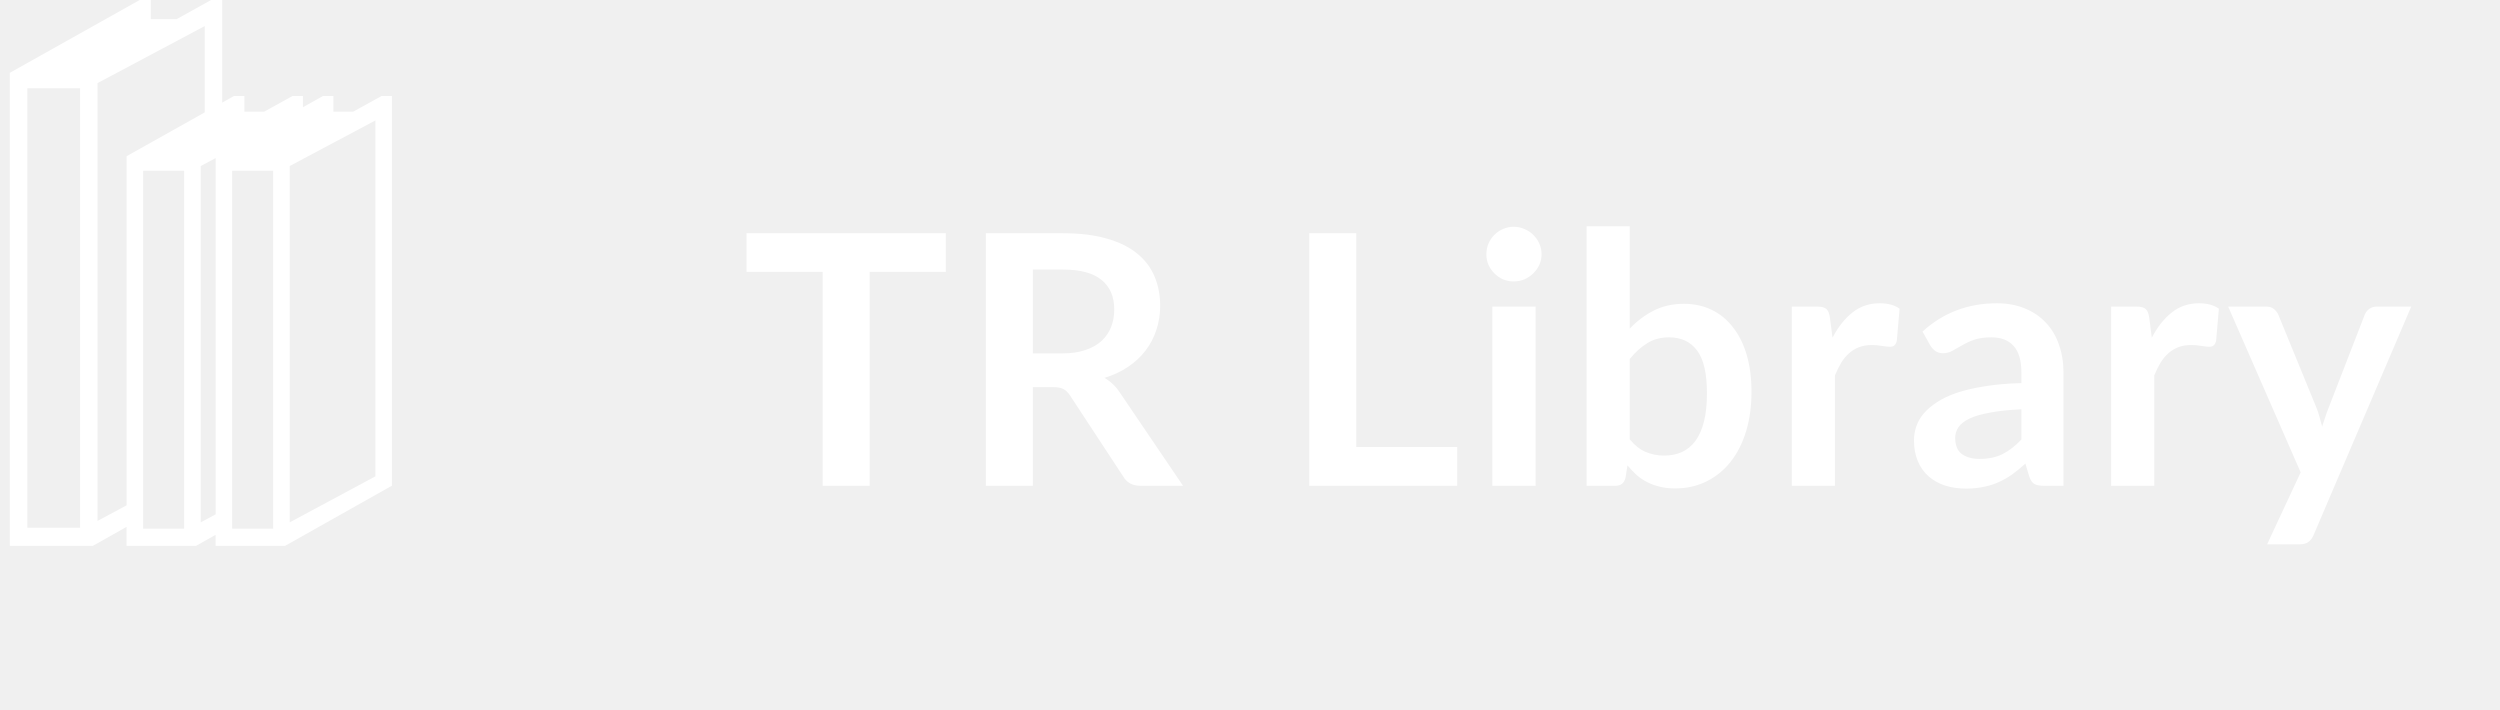
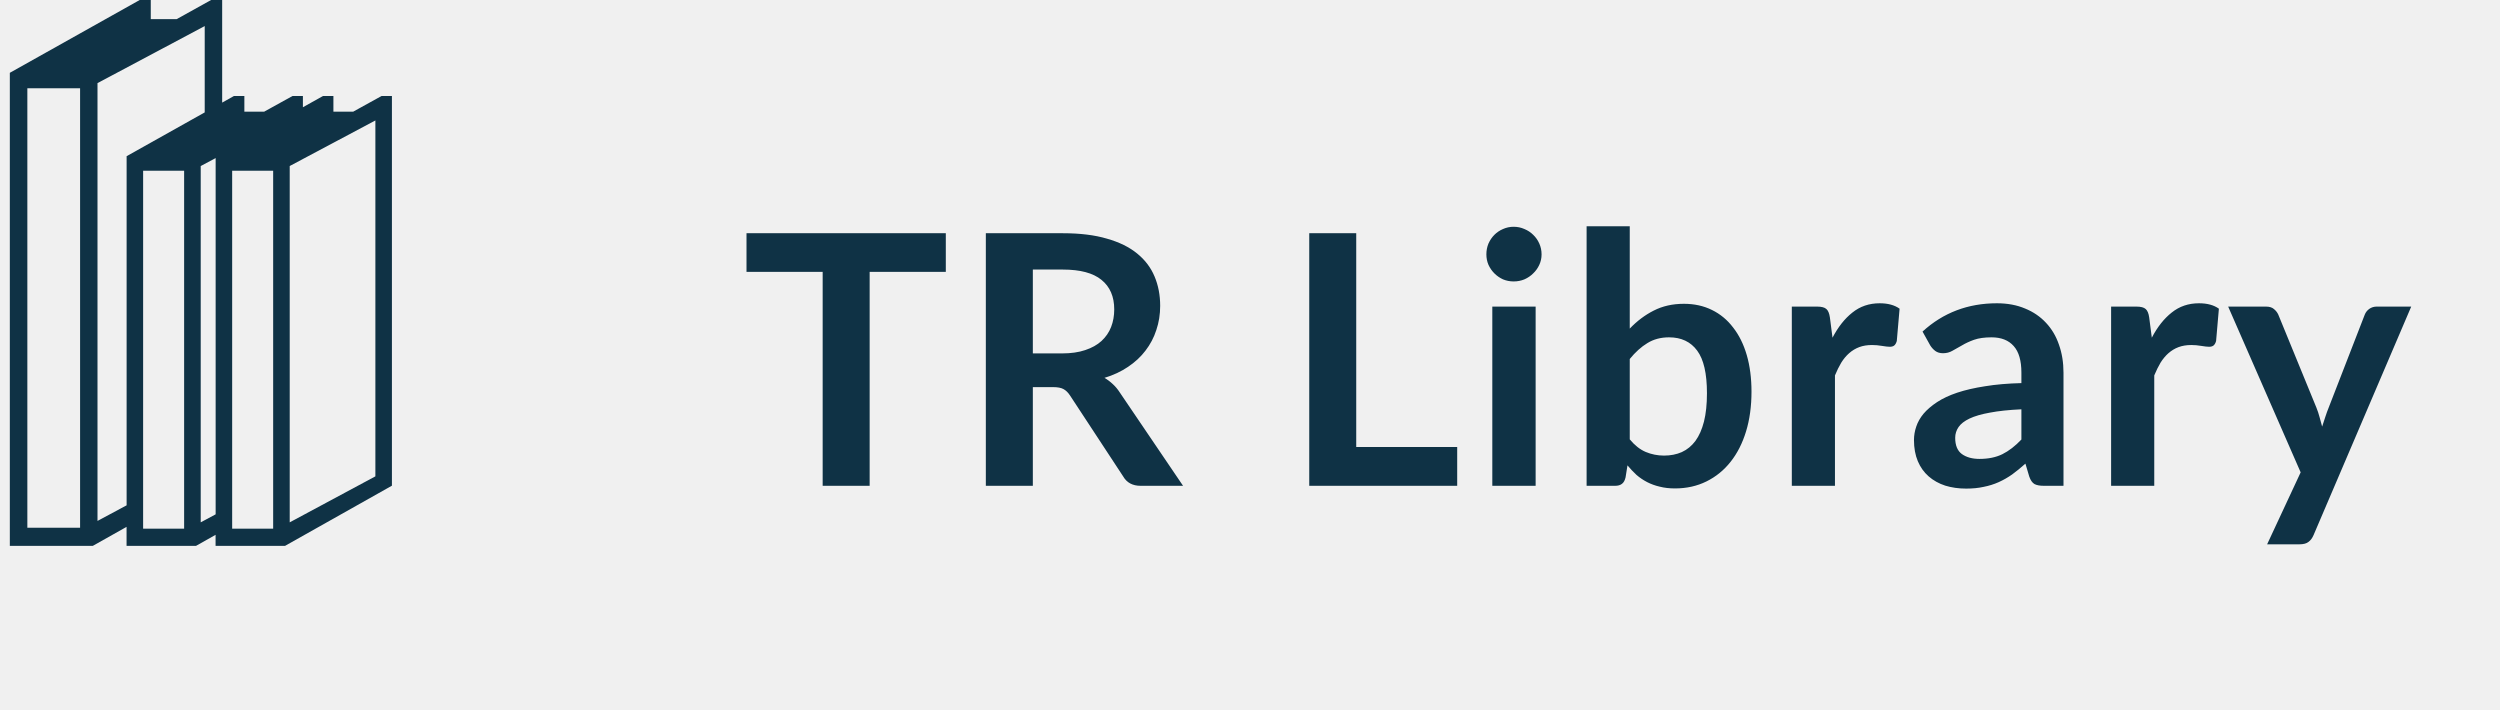
<svg xmlns="http://www.w3.org/2000/svg" width="229" height="65" viewBox="0 0 229 65" fill="none">
  <g clip-path="url(#clip0_54_1578)">
-     <path d="M34.95 8.793L32.358 10.226H30.54V8.793H29.587L27.746 9.824V8.793H26.795L24.203 10.226H22.384V8.793H21.431L20.351 9.399V0H19.337L16.186 1.751H13.811V0H12.796L1.198 6.502L0.9 6.67V50H8.503L11.593 48.261V50H17.957L19.747 48.99V50H26.112L35.9 44.489V8.793H34.95ZM34.385 11.033V43.634L26.538 47.847V15.207L34.385 11.033ZM25.021 15.637V48.429H21.266V15.637H25.021ZM13.111 15.637H16.866V48.429H13.11L13.111 15.637ZM2.505 48.343V8.087H7.336V48.343H2.505ZM11.598 14.307V46.287L8.931 47.717V7.613L18.752 2.388V10.296L11.598 14.307ZM18.386 47.847V15.207L19.753 14.48V47.112L18.386 47.847Z" fill="white" />
+     <path d="M34.95 8.793L32.358 10.226H30.54V8.793H29.587L27.746 9.824V8.793H26.795L24.203 10.226H22.384V8.793H21.431L20.351 9.399V0H19.337L16.186 1.751H13.811V0H12.796L1.198 6.502L0.9 6.67V50H8.503L11.593 48.261V50H17.957L19.747 48.99V50H26.112L35.9 44.489V8.793H34.95ZM34.385 11.033V43.634L26.538 47.847V15.207L34.385 11.033ZM25.021 15.637V48.429H21.266V15.637H25.021ZM13.111 15.637H16.866V48.429H13.11L13.111 15.637ZM2.505 48.343V8.087H7.336V48.343H2.505ZM11.598 14.307V46.287L8.931 47.717V7.613L18.752 2.388V10.296L11.598 14.307ZM18.386 47.847V15.207L19.753 14.48V47.112L18.386 47.847Z" fill="#0F3245" />
  </g>
-   <path d="M86.636 24.9H79.66V44.5H75.356V24.9H68.38V21.364H86.636V24.9ZM97.296 32.372C98.106 32.372 98.81 32.271 99.407 32.068C100.016 31.865 100.512 31.588 100.896 31.236C101.29 30.873 101.584 30.447 101.776 29.956C101.968 29.465 102.064 28.927 102.064 28.34C102.064 27.167 101.674 26.265 100.896 25.636C100.128 25.007 98.949 24.692 97.359 24.692H94.608V32.372H97.296ZM108.368 44.5H104.48C103.744 44.5 103.21 44.212 102.88 43.636L98.016 36.228C97.834 35.951 97.632 35.753 97.407 35.636C97.194 35.519 96.874 35.46 96.448 35.46H94.608V44.5H90.303V21.364H97.359C98.927 21.364 100.272 21.529 101.392 21.86C102.522 22.18 103.445 22.633 104.16 23.22C104.885 23.807 105.418 24.511 105.76 25.332C106.101 26.143 106.272 27.039 106.272 28.02C106.272 28.799 106.154 29.535 105.92 30.228C105.696 30.921 105.365 31.551 104.928 32.116C104.501 32.681 103.968 33.177 103.328 33.604C102.698 34.031 101.978 34.367 101.168 34.612C101.445 34.772 101.701 34.964 101.936 35.188C102.17 35.401 102.384 35.657 102.576 35.956L108.368 44.5ZM133.479 40.948V44.5H119.927V21.364H124.231V40.948H133.479ZM140.664 28.084V44.5H136.696V28.084H140.664ZM141.208 23.3C141.208 23.641 141.139 23.961 141 24.26C140.862 24.559 140.675 24.82 140.44 25.044C140.216 25.268 139.95 25.449 139.64 25.588C139.331 25.716 139 25.78 138.648 25.78C138.307 25.78 137.982 25.716 137.672 25.588C137.374 25.449 137.112 25.268 136.888 25.044C136.664 24.82 136.483 24.559 136.344 24.26C136.216 23.961 136.152 23.641 136.152 23.3C136.152 22.948 136.216 22.617 136.344 22.308C136.483 21.999 136.664 21.732 136.888 21.508C137.112 21.284 137.374 21.108 137.672 20.98C137.982 20.841 138.307 20.772 138.648 20.772C139 20.772 139.331 20.841 139.64 20.98C139.95 21.108 140.216 21.284 140.44 21.508C140.675 21.732 140.862 21.999 141 22.308C141.139 22.617 141.208 22.948 141.208 23.3ZM149.285 40.244C149.733 40.788 150.219 41.172 150.741 41.396C151.275 41.62 151.835 41.732 152.421 41.732C153.029 41.732 153.573 41.625 154.053 41.412C154.544 41.188 154.96 40.847 155.301 40.388C155.643 39.919 155.904 39.327 156.085 38.612C156.267 37.887 156.357 37.023 156.357 36.02C156.357 34.217 156.059 32.916 155.461 32.116C154.864 31.305 154.005 30.9 152.885 30.9C152.128 30.9 151.467 31.076 150.901 31.428C150.336 31.769 149.797 32.255 149.285 32.884V40.244ZM149.285 30.1C149.947 29.407 150.677 28.857 151.477 28.452C152.288 28.036 153.211 27.828 154.245 27.828C155.195 27.828 156.048 28.015 156.805 28.388C157.573 28.761 158.224 29.3 158.757 30.004C159.301 30.697 159.717 31.54 160.005 32.532C160.293 33.524 160.437 34.639 160.437 35.876C160.437 37.209 160.272 38.42 159.941 39.508C159.611 40.596 159.136 41.529 158.517 42.308C157.909 43.076 157.173 43.673 156.309 44.1C155.445 44.527 154.485 44.74 153.429 44.74C152.917 44.74 152.453 44.687 152.037 44.58C151.621 44.484 151.237 44.345 150.885 44.164C150.533 43.983 150.208 43.764 149.909 43.508C149.621 43.241 149.344 42.948 149.077 42.628L148.901 43.732C148.837 44.009 148.725 44.207 148.565 44.324C148.416 44.441 148.208 44.5 147.941 44.5H145.333V20.724H149.285V30.1ZM167.858 30.932C168.37 29.951 168.978 29.183 169.682 28.628C170.386 28.063 171.218 27.78 172.178 27.78C172.935 27.78 173.543 27.945 174.002 28.276L173.746 31.236C173.692 31.428 173.612 31.567 173.506 31.652C173.41 31.727 173.276 31.764 173.106 31.764C172.946 31.764 172.706 31.737 172.386 31.684C172.076 31.631 171.772 31.604 171.474 31.604C171.036 31.604 170.647 31.668 170.306 31.796C169.964 31.924 169.655 32.111 169.378 32.356C169.111 32.591 168.871 32.879 168.658 33.22C168.455 33.561 168.263 33.951 168.082 34.388V44.5H164.13V28.084H166.45C166.855 28.084 167.138 28.159 167.298 28.308C167.458 28.447 167.564 28.703 167.618 29.076L167.858 30.932ZM185.16 37.492C184.019 37.545 183.059 37.647 182.28 37.796C181.502 37.935 180.878 38.116 180.408 38.34C179.939 38.564 179.603 38.825 179.4 39.124C179.198 39.423 179.096 39.748 179.096 40.1C179.096 40.793 179.299 41.289 179.704 41.588C180.12 41.887 180.659 42.036 181.32 42.036C182.131 42.036 182.83 41.892 183.416 41.604C184.014 41.305 184.595 40.857 185.16 40.26V37.492ZM176.104 30.372C177.992 28.644 180.264 27.78 182.92 27.78C183.88 27.78 184.739 27.94 185.496 28.26C186.254 28.569 186.894 29.007 187.416 29.572C187.939 30.127 188.334 30.793 188.6 31.572C188.878 32.351 189.016 33.204 189.016 34.132V44.5H187.224C186.851 44.5 186.563 44.447 186.36 44.34C186.158 44.223 185.998 43.993 185.88 43.652L185.528 42.468C185.112 42.841 184.707 43.172 184.312 43.46C183.918 43.737 183.507 43.972 183.08 44.164C182.654 44.356 182.195 44.5 181.704 44.596C181.224 44.703 180.691 44.756 180.104 44.756C179.411 44.756 178.771 44.665 178.184 44.484C177.598 44.292 177.091 44.009 176.664 43.636C176.238 43.263 175.907 42.799 175.672 42.244C175.438 41.689 175.32 41.044 175.32 40.308C175.32 39.892 175.39 39.481 175.528 39.076C175.667 38.66 175.891 38.265 176.2 37.892C176.52 37.519 176.931 37.167 177.432 36.836C177.934 36.505 178.547 36.217 179.272 35.972C180.008 35.727 180.862 35.529 181.832 35.38C182.803 35.22 183.912 35.124 185.16 35.092V34.132C185.16 33.033 184.926 32.223 184.456 31.7C183.987 31.167 183.31 30.9 182.424 30.9C181.784 30.9 181.251 30.975 180.824 31.124C180.408 31.273 180.04 31.444 179.72 31.636C179.4 31.817 179.107 31.983 178.84 32.132C178.584 32.281 178.296 32.356 177.976 32.356C177.699 32.356 177.464 32.287 177.272 32.148C177.08 31.999 176.926 31.828 176.808 31.636L176.104 30.372ZM197.106 30.932C197.618 29.951 198.226 29.183 198.93 28.628C199.634 28.063 200.466 27.78 201.426 27.78C202.184 27.78 202.792 27.945 203.25 28.276L202.994 31.236C202.941 31.428 202.861 31.567 202.754 31.652C202.658 31.727 202.525 31.764 202.354 31.764C202.194 31.764 201.954 31.737 201.634 31.684C201.325 31.631 201.021 31.604 200.722 31.604C200.285 31.604 199.896 31.668 199.554 31.796C199.213 31.924 198.904 32.111 198.626 32.356C198.36 32.591 198.12 32.879 197.906 33.22C197.704 33.561 197.512 33.951 197.33 34.388V44.5H193.378V28.084H195.698C196.104 28.084 196.386 28.159 196.546 28.308C196.706 28.447 196.813 28.703 196.866 29.076L197.106 30.932ZM220.868 28.084L211.924 49.012C211.806 49.289 211.652 49.497 211.46 49.636C211.278 49.785 210.996 49.86 210.612 49.86H207.668L210.74 43.268L204.1 28.084H207.572C207.881 28.084 208.121 28.159 208.292 28.308C208.473 28.457 208.606 28.628 208.692 28.82L212.18 37.332C212.297 37.62 212.393 37.908 212.468 38.196C212.553 38.484 212.633 38.777 212.708 39.076C212.804 38.777 212.9 38.484 212.996 38.196C213.092 37.897 213.198 37.604 213.316 37.316L216.612 28.82C216.697 28.607 216.836 28.431 217.028 28.292C217.23 28.153 217.454 28.084 217.7 28.084H220.868Z" fill="white" />
+   <path d="M86.636 24.9H79.66V44.5H75.356V24.9H68.38V21.364H86.636V24.9ZM97.296 32.372C98.106 32.372 98.81 32.271 99.407 32.068C100.016 31.865 100.512 31.588 100.896 31.236C101.29 30.873 101.584 30.447 101.776 29.956C101.968 29.465 102.064 28.927 102.064 28.34C102.064 27.167 101.674 26.265 100.896 25.636C100.128 25.007 98.949 24.692 97.359 24.692H94.608V32.372H97.296ZM108.368 44.5H104.48C103.744 44.5 103.21 44.212 102.88 43.636L98.016 36.228C97.834 35.951 97.632 35.753 97.407 35.636C97.194 35.519 96.874 35.46 96.448 35.46H94.608V44.5H90.303V21.364H97.359C98.927 21.364 100.272 21.529 101.392 21.86C102.522 22.18 103.445 22.633 104.16 23.22C104.885 23.807 105.418 24.511 105.76 25.332C106.101 26.143 106.272 27.039 106.272 28.02C106.272 28.799 106.154 29.535 105.92 30.228C105.696 30.921 105.365 31.551 104.928 32.116C104.501 32.681 103.968 33.177 103.328 33.604C102.698 34.031 101.978 34.367 101.168 34.612C101.445 34.772 101.701 34.964 101.936 35.188C102.17 35.401 102.384 35.657 102.576 35.956L108.368 44.5ZM133.479 40.948V44.5H119.927V21.364H124.231V40.948H133.479ZM140.664 28.084V44.5H136.696V28.084H140.664ZM141.208 23.3C141.208 23.641 141.139 23.961 141 24.26C140.862 24.559 140.675 24.82 140.44 25.044C140.216 25.268 139.95 25.449 139.64 25.588C139.331 25.716 139 25.78 138.648 25.78C138.307 25.78 137.982 25.716 137.672 25.588C137.374 25.449 137.112 25.268 136.888 25.044C136.664 24.82 136.483 24.559 136.344 24.26C136.216 23.961 136.152 23.641 136.152 23.3C136.152 22.948 136.216 22.617 136.344 22.308C136.483 21.999 136.664 21.732 136.888 21.508C137.112 21.284 137.374 21.108 137.672 20.98C137.982 20.841 138.307 20.772 138.648 20.772C139 20.772 139.331 20.841 139.64 20.98C139.95 21.108 140.216 21.284 140.44 21.508C140.675 21.732 140.862 21.999 141 22.308C141.139 22.617 141.208 22.948 141.208 23.3ZM149.285 40.244C149.733 40.788 150.219 41.172 150.741 41.396C151.275 41.62 151.835 41.732 152.421 41.732C153.029 41.732 153.573 41.625 154.053 41.412C154.544 41.188 154.96 40.847 155.301 40.388C155.643 39.919 155.904 39.327 156.085 38.612C156.267 37.887 156.357 37.023 156.357 36.02C156.357 34.217 156.059 32.916 155.461 32.116C154.864 31.305 154.005 30.9 152.885 30.9C152.128 30.9 151.467 31.076 150.901 31.428C150.336 31.769 149.797 32.255 149.285 32.884V40.244ZM149.285 30.1C149.947 29.407 150.677 28.857 151.477 28.452C152.288 28.036 153.211 27.828 154.245 27.828C155.195 27.828 156.048 28.015 156.805 28.388C157.573 28.761 158.224 29.3 158.757 30.004C159.301 30.697 159.717 31.54 160.005 32.532C160.293 33.524 160.437 34.639 160.437 35.876C160.437 37.209 160.272 38.42 159.941 39.508C159.611 40.596 159.136 41.529 158.517 42.308C157.909 43.076 157.173 43.673 156.309 44.1C155.445 44.527 154.485 44.74 153.429 44.74C152.917 44.74 152.453 44.687 152.037 44.58C151.621 44.484 151.237 44.345 150.885 44.164C150.533 43.983 150.208 43.764 149.909 43.508C149.621 43.241 149.344 42.948 149.077 42.628L148.901 43.732C148.837 44.009 148.725 44.207 148.565 44.324C148.416 44.441 148.208 44.5 147.941 44.5H145.333V20.724H149.285V30.1ZM167.858 30.932C168.37 29.951 168.978 29.183 169.682 28.628C170.386 28.063 171.218 27.78 172.178 27.78C172.935 27.78 173.543 27.945 174.002 28.276L173.746 31.236C173.692 31.428 173.612 31.567 173.506 31.652C173.41 31.727 173.276 31.764 173.106 31.764C172.946 31.764 172.706 31.737 172.386 31.684C172.076 31.631 171.772 31.604 171.474 31.604C171.036 31.604 170.647 31.668 170.306 31.796C169.964 31.924 169.655 32.111 169.378 32.356C169.111 32.591 168.871 32.879 168.658 33.22C168.455 33.561 168.263 33.951 168.082 34.388V44.5H164.13V28.084H166.45C166.855 28.084 167.138 28.159 167.298 28.308C167.458 28.447 167.564 28.703 167.618 29.076L167.858 30.932ZM185.16 37.492C184.019 37.545 183.059 37.647 182.28 37.796C181.502 37.935 180.878 38.116 180.408 38.34C179.939 38.564 179.603 38.825 179.4 39.124C179.198 39.423 179.096 39.748 179.096 40.1C179.096 40.793 179.299 41.289 179.704 41.588C180.12 41.887 180.659 42.036 181.32 42.036C182.131 42.036 182.83 41.892 183.416 41.604C184.014 41.305 184.595 40.857 185.16 40.26V37.492ZM176.104 30.372C177.992 28.644 180.264 27.78 182.92 27.78C183.88 27.78 184.739 27.94 185.496 28.26C186.254 28.569 186.894 29.007 187.416 29.572C187.939 30.127 188.334 30.793 188.6 31.572C188.878 32.351 189.016 33.204 189.016 34.132V44.5H187.224C186.851 44.5 186.563 44.447 186.36 44.34C186.158 44.223 185.998 43.993 185.88 43.652L185.528 42.468C185.112 42.841 184.707 43.172 184.312 43.46C183.918 43.737 183.507 43.972 183.08 44.164C182.654 44.356 182.195 44.5 181.704 44.596C181.224 44.703 180.691 44.756 180.104 44.756C179.411 44.756 178.771 44.665 178.184 44.484C177.598 44.292 177.091 44.009 176.664 43.636C176.238 43.263 175.907 42.799 175.672 42.244C175.438 41.689 175.32 41.044 175.32 40.308C175.32 39.892 175.39 39.481 175.528 39.076C175.667 38.66 175.891 38.265 176.2 37.892C176.52 37.519 176.931 37.167 177.432 36.836C177.934 36.505 178.547 36.217 179.272 35.972C180.008 35.727 180.862 35.529 181.832 35.38C182.803 35.22 183.912 35.124 185.16 35.092V34.132C185.16 33.033 184.926 32.223 184.456 31.7C183.987 31.167 183.31 30.9 182.424 30.9C181.784 30.9 181.251 30.975 180.824 31.124C180.408 31.273 180.04 31.444 179.72 31.636C179.4 31.817 179.107 31.983 178.84 32.132C178.584 32.281 178.296 32.356 177.976 32.356C177.699 32.356 177.464 32.287 177.272 32.148C177.08 31.999 176.926 31.828 176.808 31.636L176.104 30.372ZM197.106 30.932C197.618 29.951 198.226 29.183 198.93 28.628C199.634 28.063 200.466 27.78 201.426 27.78C202.184 27.78 202.792 27.945 203.25 28.276L202.994 31.236C202.941 31.428 202.861 31.567 202.754 31.652C202.658 31.727 202.525 31.764 202.354 31.764C202.194 31.764 201.954 31.737 201.634 31.684C201.325 31.631 201.021 31.604 200.722 31.604C200.285 31.604 199.896 31.668 199.554 31.796C199.213 31.924 198.904 32.111 198.626 32.356C198.36 32.591 198.12 32.879 197.906 33.22C197.704 33.561 197.512 33.951 197.33 34.388V44.5H193.378V28.084H195.698C196.104 28.084 196.386 28.159 196.546 28.308C196.706 28.447 196.813 28.703 196.866 29.076L197.106 30.932ZM220.868 28.084L211.924 49.012C211.806 49.289 211.652 49.497 211.46 49.636C211.278 49.785 210.996 49.86 210.612 49.86H207.668L210.74 43.268L204.1 28.084H207.572C207.881 28.084 208.121 28.159 208.292 28.308C208.473 28.457 208.606 28.628 208.692 28.82L212.18 37.332C212.297 37.62 212.393 37.908 212.468 38.196C212.553 38.484 212.633 38.777 212.708 39.076C212.804 38.777 212.9 38.484 212.996 38.196C213.092 37.897 213.198 37.604 213.316 37.316L216.612 28.82C216.697 28.607 216.836 28.431 217.028 28.292C217.23 28.153 217.454 28.084 217.7 28.084H220.868Z" fill="#0F3245" />
  <defs>
    <clipPath id="clip0_54_1578">
-       <rect width="47" height="65" fill="white" transform="translate(0.900024)" />
+       <rect width="47" height="65" fill="#0F3245" transform="translate(0.900024)" />
    </clipPath>
  </defs>
</svg>
